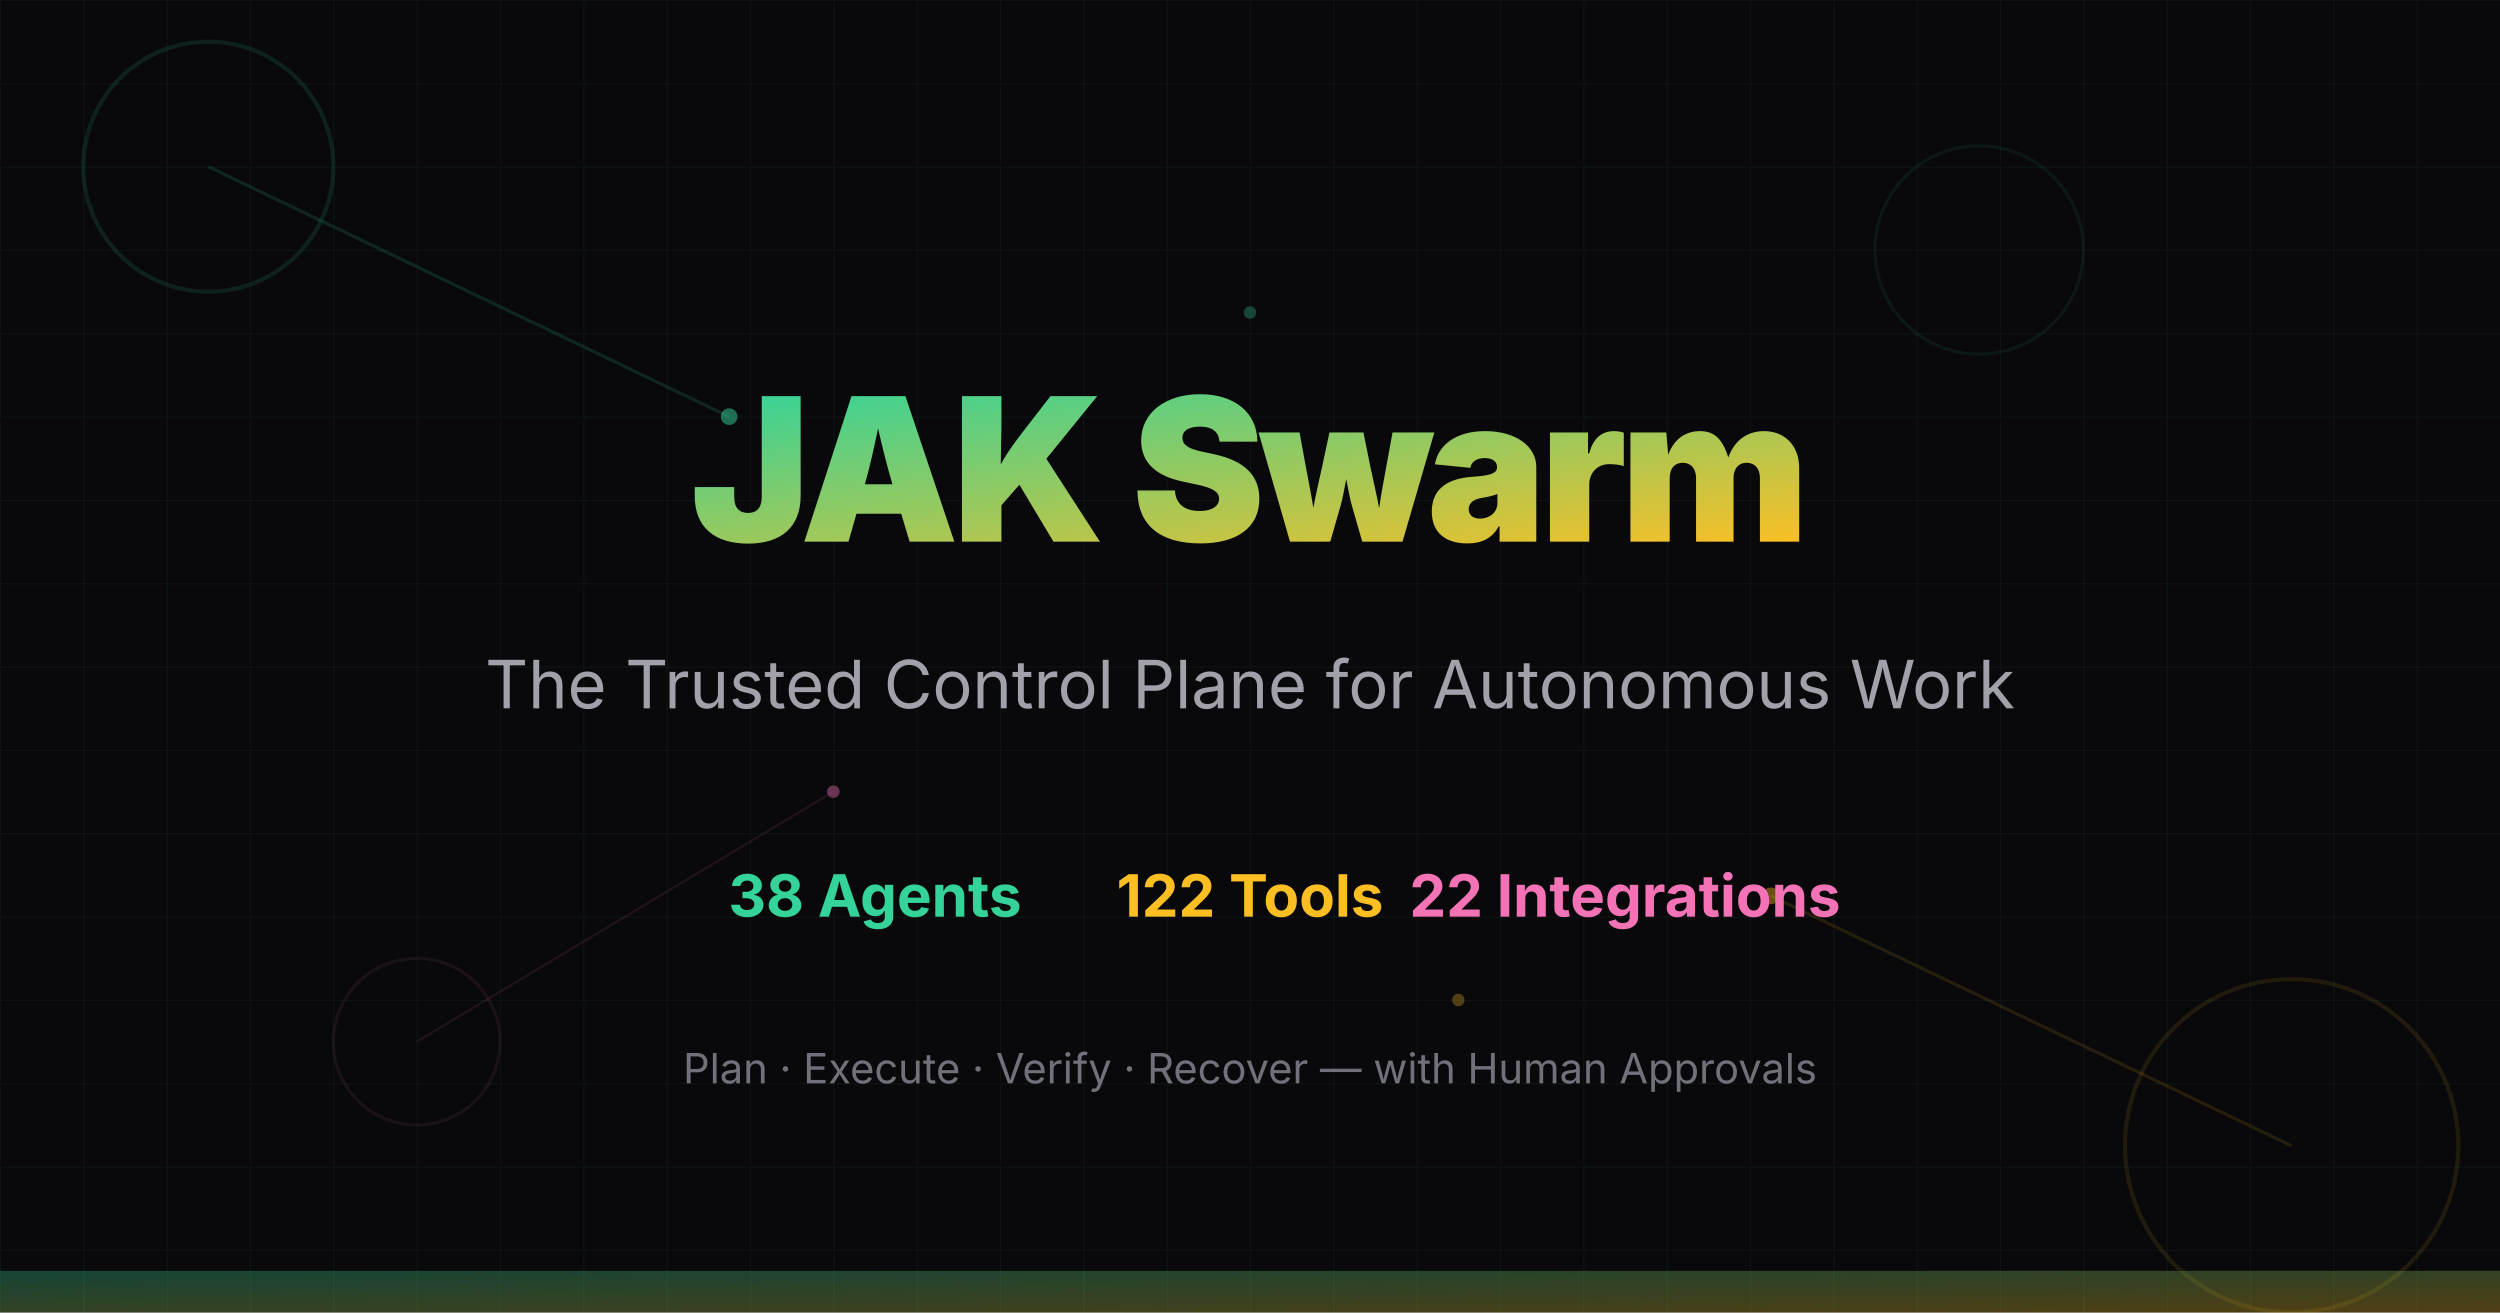
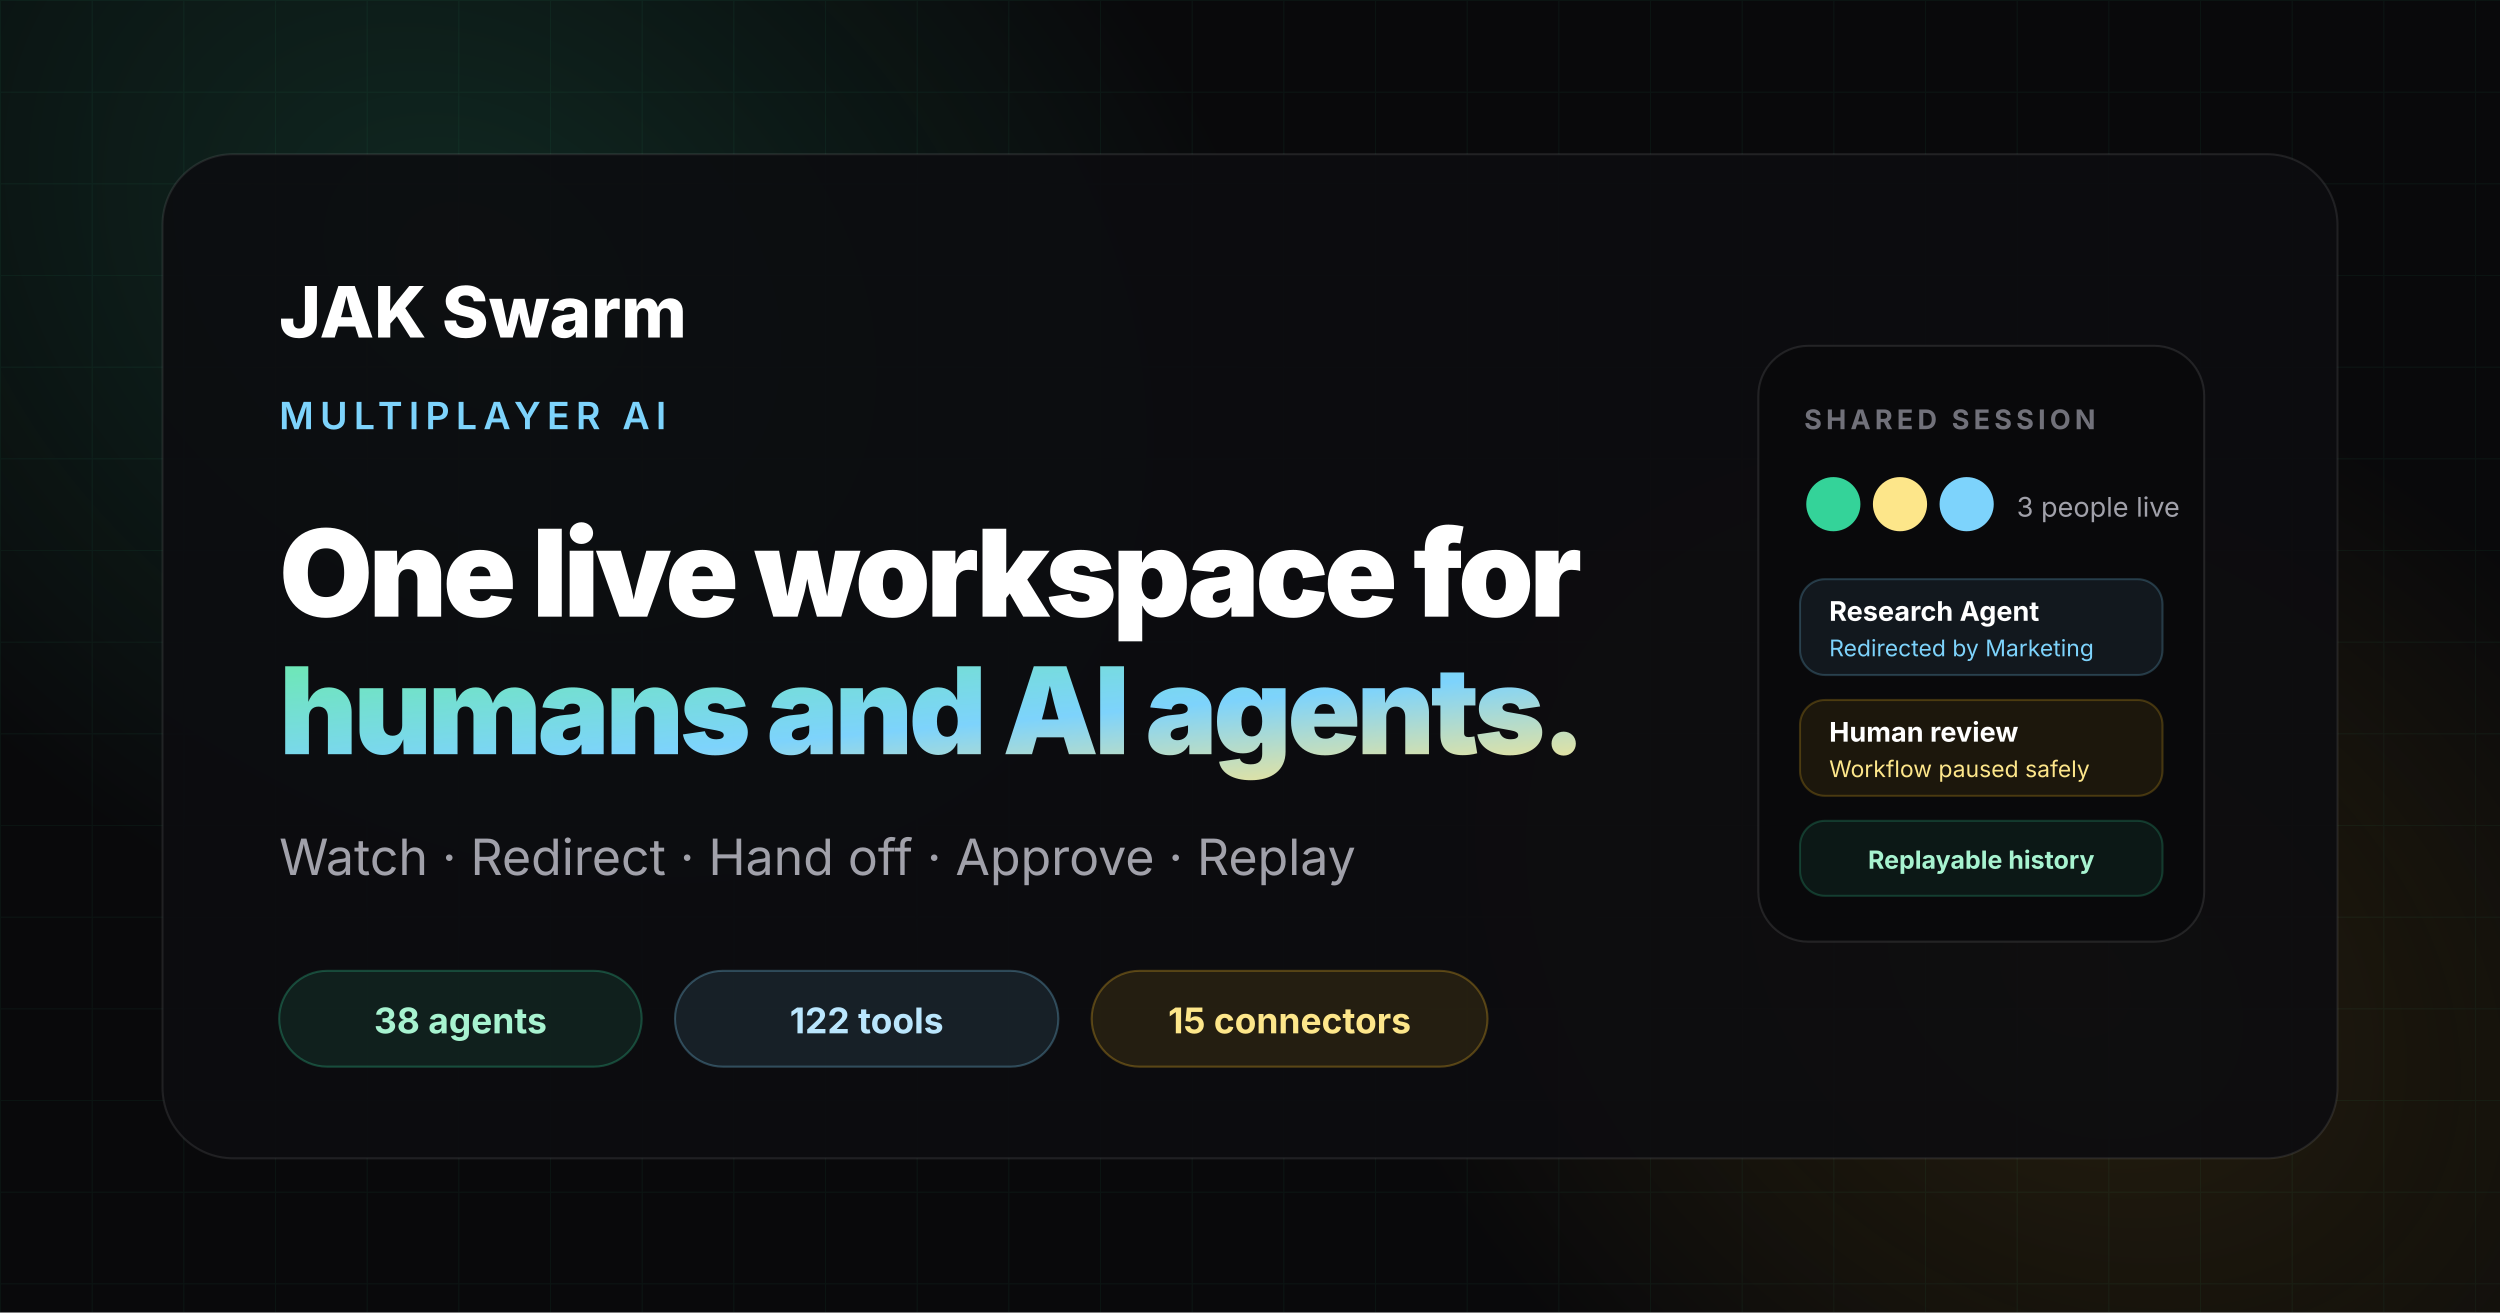
<svg xmlns="http://www.w3.org/2000/svg" width="1200" height="630" viewBox="0 0 1200 630">
  <rect width="1200" height="630" fill="#09090b" />
-   <pattern id="grid" width="40" height="40" patternUnits="userSpaceOnUse">
-     <path d="M 40 0 L 0 0 0 40" fill="none" stroke="rgba(52,211,153,0.06)" stroke-width="1" />
-   </pattern>
+   <defs>
+     <pattern id="grid" width="44" height="44" patternUnits="userSpaceOnUse">
+       <path d="M 44 0 L 0 0 0 44" fill="none" stroke="#34d399" stroke-opacity="0.055" stroke-width="1" />
+     </pattern>
+     <linearGradient id="title" x1="0" y1="0" x2="1" y2="1">
+       <stop offset="0" stop-color="#6ee7b7" />
+       <stop offset="0.52" stop-color="#7dd3fc" />
+       <stop offset="1" stop-color="#fde68a" />
+     </linearGradient>
+     <radialGradient id="glowA" cx="0" cy="0" r="1" gradientTransform="translate(230 130) rotate(35) scale(430 320)" gradientUnits="userSpaceOnUse">
+       <stop stop-color="#34d399" stop-opacity="0.16" />
+       <stop offset="1" stop-color="#34d399" stop-opacity="0" />
+     </radialGradient>
+     <radialGradient id="glowB" cx="0" cy="0" r="1" gradientTransform="translate(990 470) rotate(215) scale(390 290)" gradientUnits="userSpaceOnUse">
+       <stop stop-color="#fbbf24" stop-opacity="0.12" />
+       <stop offset="1" stop-color="#fbbf24" stop-opacity="0" />
+     </radialGradient>
+   </defs>
  <rect width="1200" height="630" fill="url(#grid)" />
-   <circle cx="100" cy="80" r="60" fill="none" stroke="rgba(52,211,153,0.12)" stroke-width="2" />
-   <circle cx="1100" cy="550" r="80" fill="none" stroke="rgba(251,191,36,0.1)" stroke-width="2" />
-   <circle cx="200" cy="500" r="40" fill="none" stroke="rgba(244,114,182,0.08)" stroke-width="1.5" />
-   <circle cx="950" cy="120" r="50" fill="none" stroke="rgba(52,211,153,0.08)" stroke-width="1.5" />
-   <line x1="100" y1="80" x2="350" y2="200" stroke="rgba(52,211,153,0.15)" stroke-width="1.5" />
-   <line x1="1100" y1="550" x2="850" y2="430" stroke="rgba(251,191,36,0.12)" stroke-width="1.5" />
-   <line x1="200" y1="500" x2="400" y2="380" stroke="rgba(244,114,182,0.1)" stroke-width="1" />
-   <circle cx="350" cy="200" r="4" fill="#34d399" opacity="0.5" />
-   <circle cx="850" cy="430" r="4" fill="#fbbf24" opacity="0.4" />
-   <circle cx="400" cy="380" r="3" fill="#f472b6" opacity="0.4" />
-   <circle cx="600" cy="150" r="3" fill="#34d399" opacity="0.3" />
-   <circle cx="700" cy="480" r="3" fill="#fbbf24" opacity="0.3" />
-   <defs>
-     <linearGradient id="titleGrad" x1="0%" y1="0%" x2="100%" y2="100%">
-       <stop offset="0%" stop-color="#34d399" />
-       <stop offset="100%" stop-color="#fbbf24" />
-     </linearGradient>
-   </defs>
-   <text x="600" y="260" text-anchor="middle" font-family="system-ui,-apple-system,sans-serif" font-weight="900" font-size="96" letter-spacing="-3" fill="url(#titleGrad)">JAK Swarm</text>
-   <text x="600" y="340" text-anchor="middle" font-family="system-ui,-apple-system,sans-serif" font-weight="400" font-size="32" fill="#a1a1aa">The Trusted Control Plane for Autonomous Work</text>
-   <text x="420" y="440" text-anchor="middle" font-family="system-ui,-apple-system,sans-serif" font-weight="700" font-size="28" fill="#34d399">38 Agents</text>
-   <text x="600" y="440" text-anchor="middle" font-family="system-ui,-apple-system,sans-serif" font-weight="700" font-size="28" fill="#fbbf24">122 Tools</text>
-   <text x="780" y="440" text-anchor="middle" font-family="system-ui,-apple-system,sans-serif" font-weight="700" font-size="28" fill="#f472b6">22 Integrations</text>
-   <text x="600" y="520" text-anchor="middle" font-family="system-ui,-apple-system,sans-serif" font-weight="400" font-size="20" fill="#71717a">Plan · Execute · Verify · Recover — with Human Approvals</text>
-   <rect x="0" y="610" width="1200" height="20" fill="url(#titleGrad)" opacity="0.3" />
+   <rect width="1200" height="630" fill="url(#glowA)" />
+   <rect width="1200" height="630" fill="url(#glowB)" />
+   <g transform="translate(78 74)">
+     <rect width="1044" height="482" rx="34" fill="#0d0d10" fill-opacity="0.9" stroke="#ffffff" stroke-opacity="0.09" />
+     <text x="56" y="88" font-family="system-ui,-apple-system,sans-serif" font-weight="800" font-size="34" fill="#ffffff">JAK Swarm</text>
+     <text x="56" y="132" font-family="system-ui,-apple-system,sans-serif" font-weight="600" font-size="18" letter-spacing="3" fill="#7dd3fc">MULTIPLAYER AI</text>
+     <text x="56" y="222" font-family="system-ui,-apple-system,sans-serif" font-weight="850" font-size="58" letter-spacing="-2" fill="#ffffff">One live workspace for</text>
+     <text x="56" y="288" font-family="system-ui,-apple-system,sans-serif" font-weight="850" font-size="58" letter-spacing="-2" fill="url(#title)">humans and AI agents.</text>
+     <text x="56" y="346" font-family="system-ui,-apple-system,sans-serif" font-weight="400" font-size="24" fill="#a1a1aa">Watch · Redirect · Hand off · Approve · Replay</text>
+     <g transform="translate(56 392)">
+       <rect width="174" height="46" rx="23" fill="#34d399" fill-opacity="0.1" stroke="#34d399" stroke-opacity="0.28" />
+       <text x="87" y="30" text-anchor="middle" font-family="system-ui,-apple-system,sans-serif" font-weight="700" font-size="17" fill="#a7f3d0">38 agents</text>
+       <rect x="190" width="184" height="46" rx="23" fill="#7dd3fc" fill-opacity="0.1" stroke="#7dd3fc" stroke-opacity="0.28" />
+       <text x="282" y="30" text-anchor="middle" font-family="system-ui,-apple-system,sans-serif" font-weight="700" font-size="17" fill="#bae6fd">122 tools</text>
+       <rect x="390" width="190" height="46" rx="23" fill="#fbbf24" fill-opacity="0.1" stroke="#fbbf24" stroke-opacity="0.28" />
+       <text x="485" y="30" text-anchor="middle" font-family="system-ui,-apple-system,sans-serif" font-weight="700" font-size="17" fill="#fde68a">15 connectors</text>
+     </g>
+     <g transform="translate(766 92)">
+       <rect width="214" height="286" rx="24" fill="#09090b" stroke="#ffffff" stroke-opacity="0.1" />
+       <text x="22" y="40" font-family="system-ui,-apple-system,sans-serif" font-weight="700" font-size="13" letter-spacing="2" fill="#71717a">SHARED SESSION</text>
+       <circle cx="36" cy="76" r="13" fill="#34d399" />
+       <circle cx="68" cy="76" r="13" fill="#fde68a" />
+       <circle cx="100" cy="76" r="13" fill="#7dd3fc" />
+       <text x="124" y="82" font-family="system-ui,-apple-system,sans-serif" font-size="13" fill="#a1a1aa">3 people live</text>
+       <rect x="20" y="112" width="174" height="46" rx="12" fill="#7dd3fc" fill-opacity="0.08" stroke="#7dd3fc" stroke-opacity="0.22" />
+       <text x="34" y="132" font-family="system-ui,-apple-system,sans-serif" font-weight="700" font-size="13" fill="#ffffff">Research Agent</text>
+       <text x="34" y="149" font-family="system-ui,-apple-system,sans-serif" font-size="11" fill="#7dd3fc">Redirected by Marketing</text>
+       <rect x="20" y="170" width="174" height="46" rx="12" fill="#fbbf24" fill-opacity="0.08" stroke="#fbbf24" stroke-opacity="0.22" />
+       <text x="34" y="190" font-family="system-ui,-apple-system,sans-serif" font-weight="700" font-size="13" fill="#ffffff">Human review</text>
+       <text x="34" y="207" font-family="system-ui,-apple-system,sans-serif" font-size="11" fill="#fde68a">Workflow paused safely</text>
+       <rect x="20" y="228" width="174" height="36" rx="12" fill="#34d399" fill-opacity="0.08" stroke="#34d399" stroke-opacity="0.22" />
+       <text x="107" y="251" text-anchor="middle" font-family="system-ui,-apple-system,sans-serif" font-weight="700" font-size="12" fill="#a7f3d0">Replayable history</text>
+     </g>
+   </g>
</svg>
